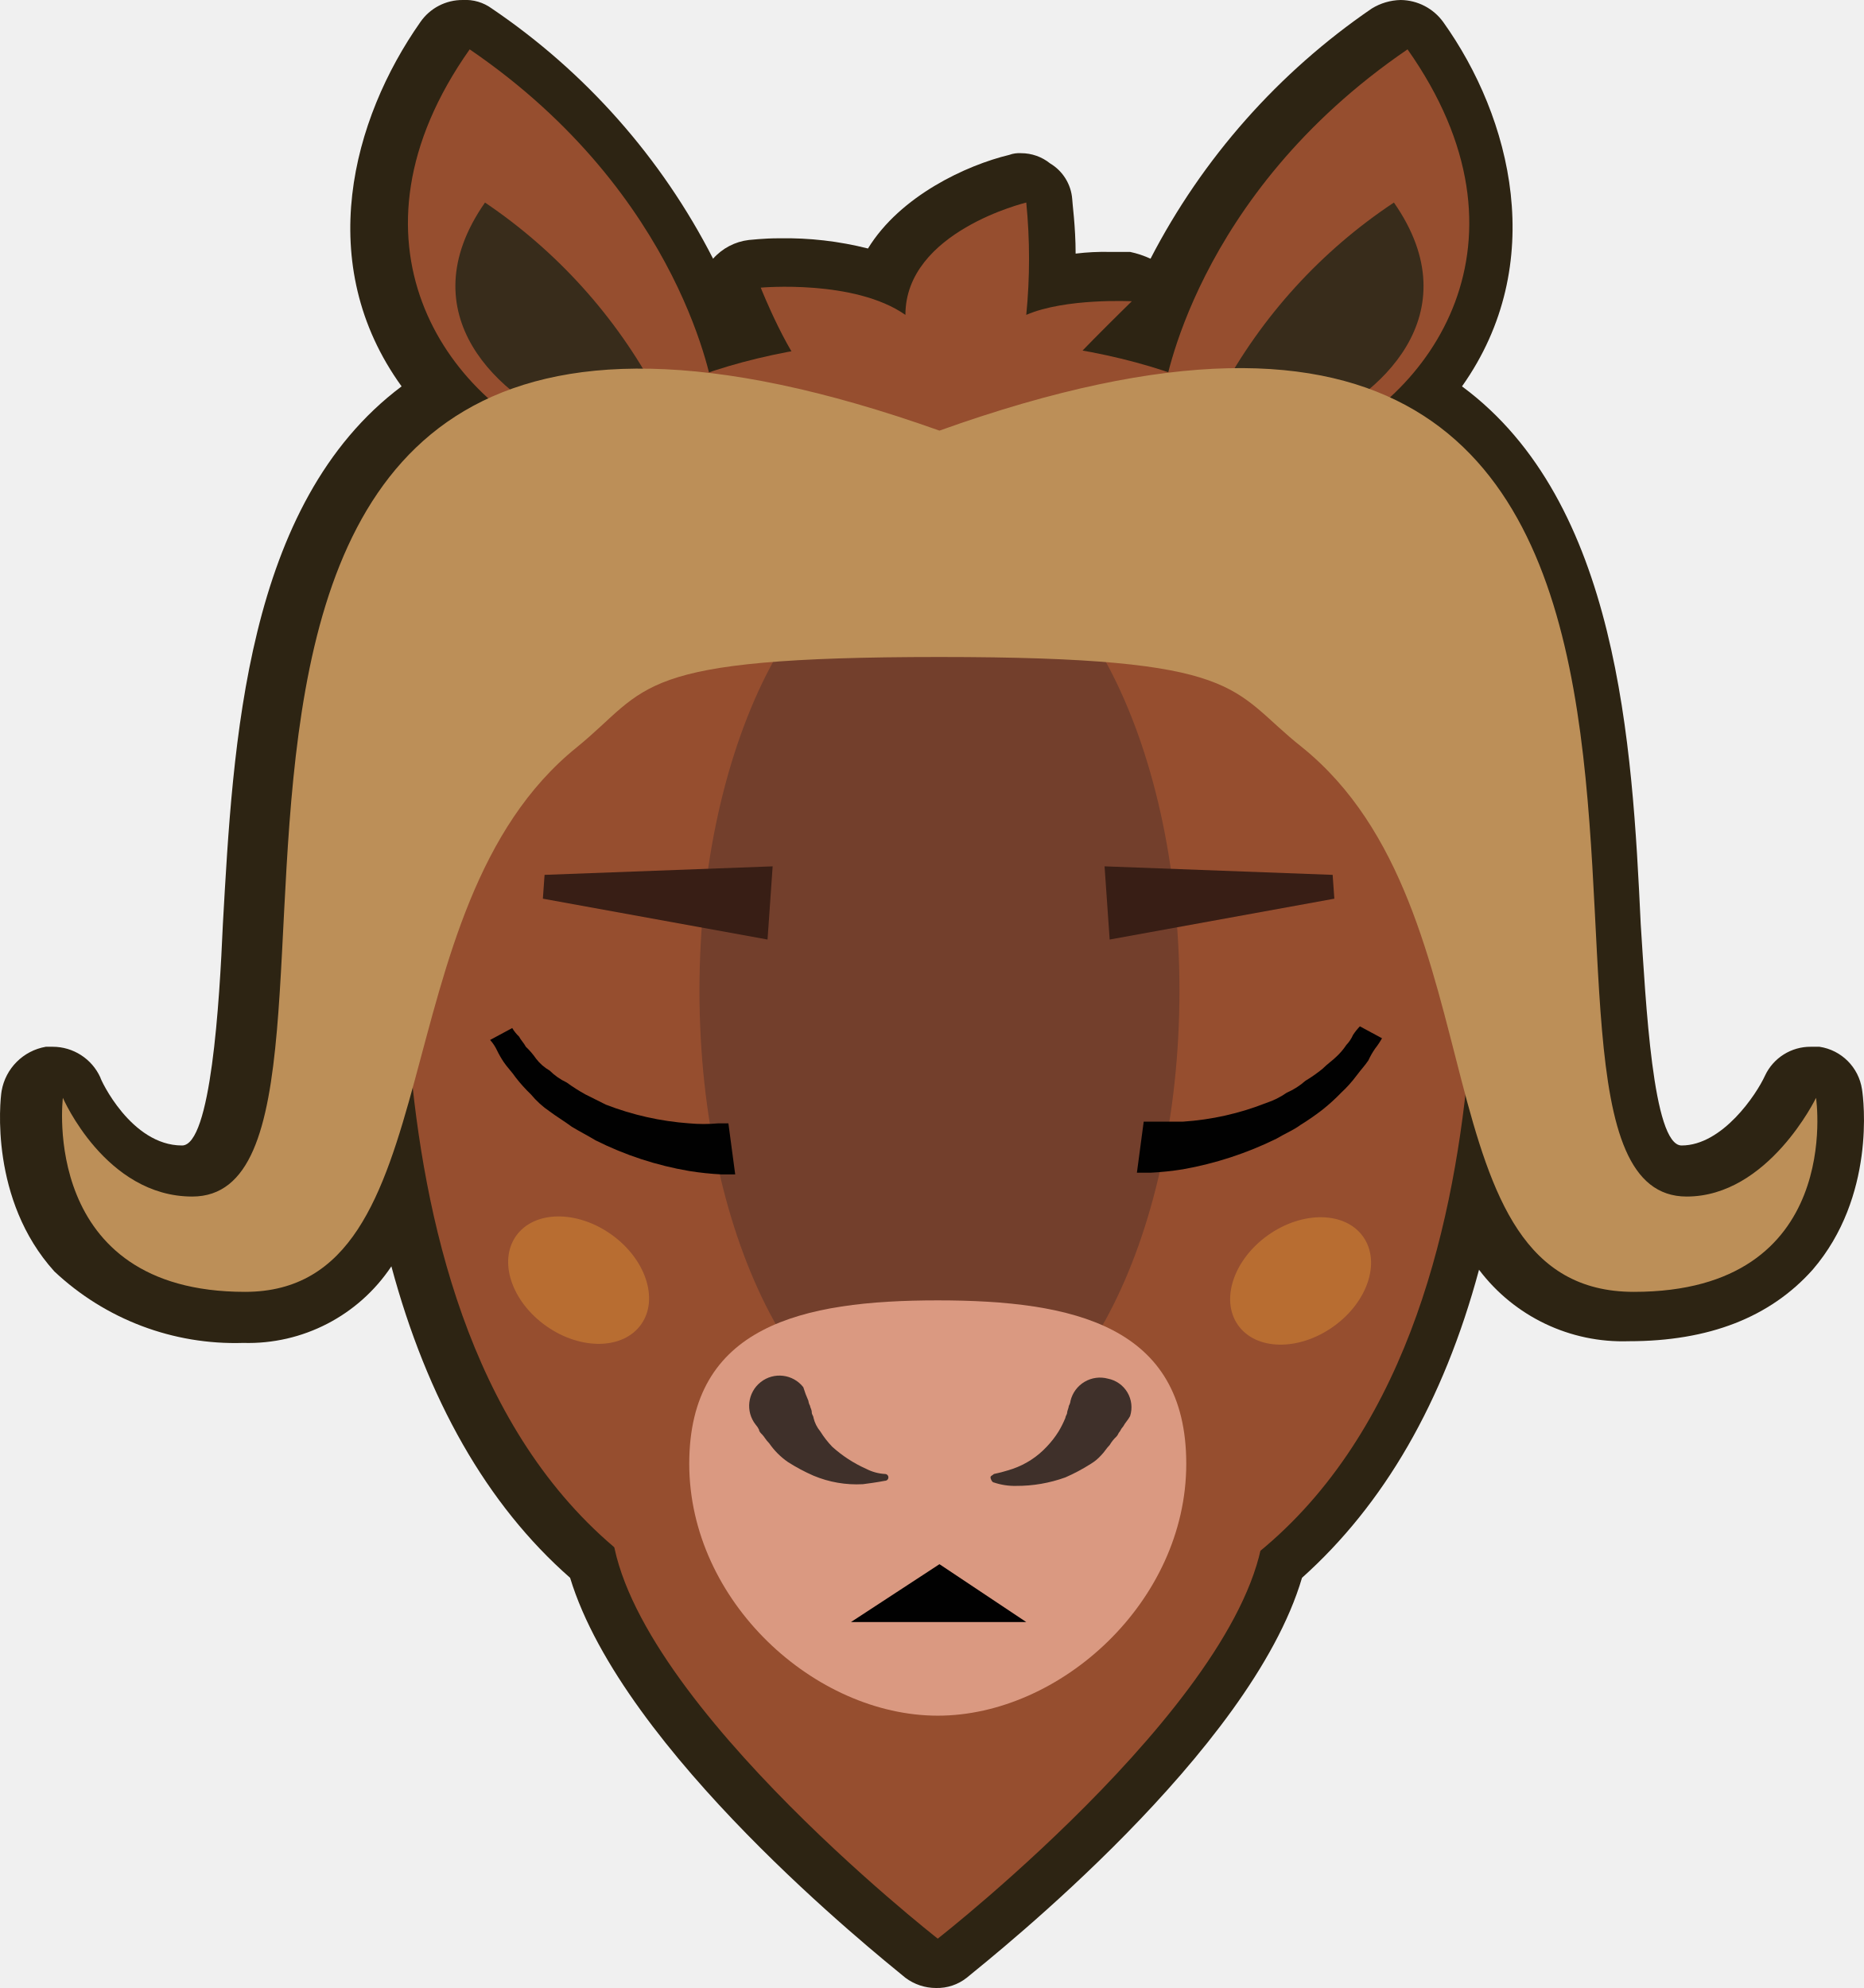
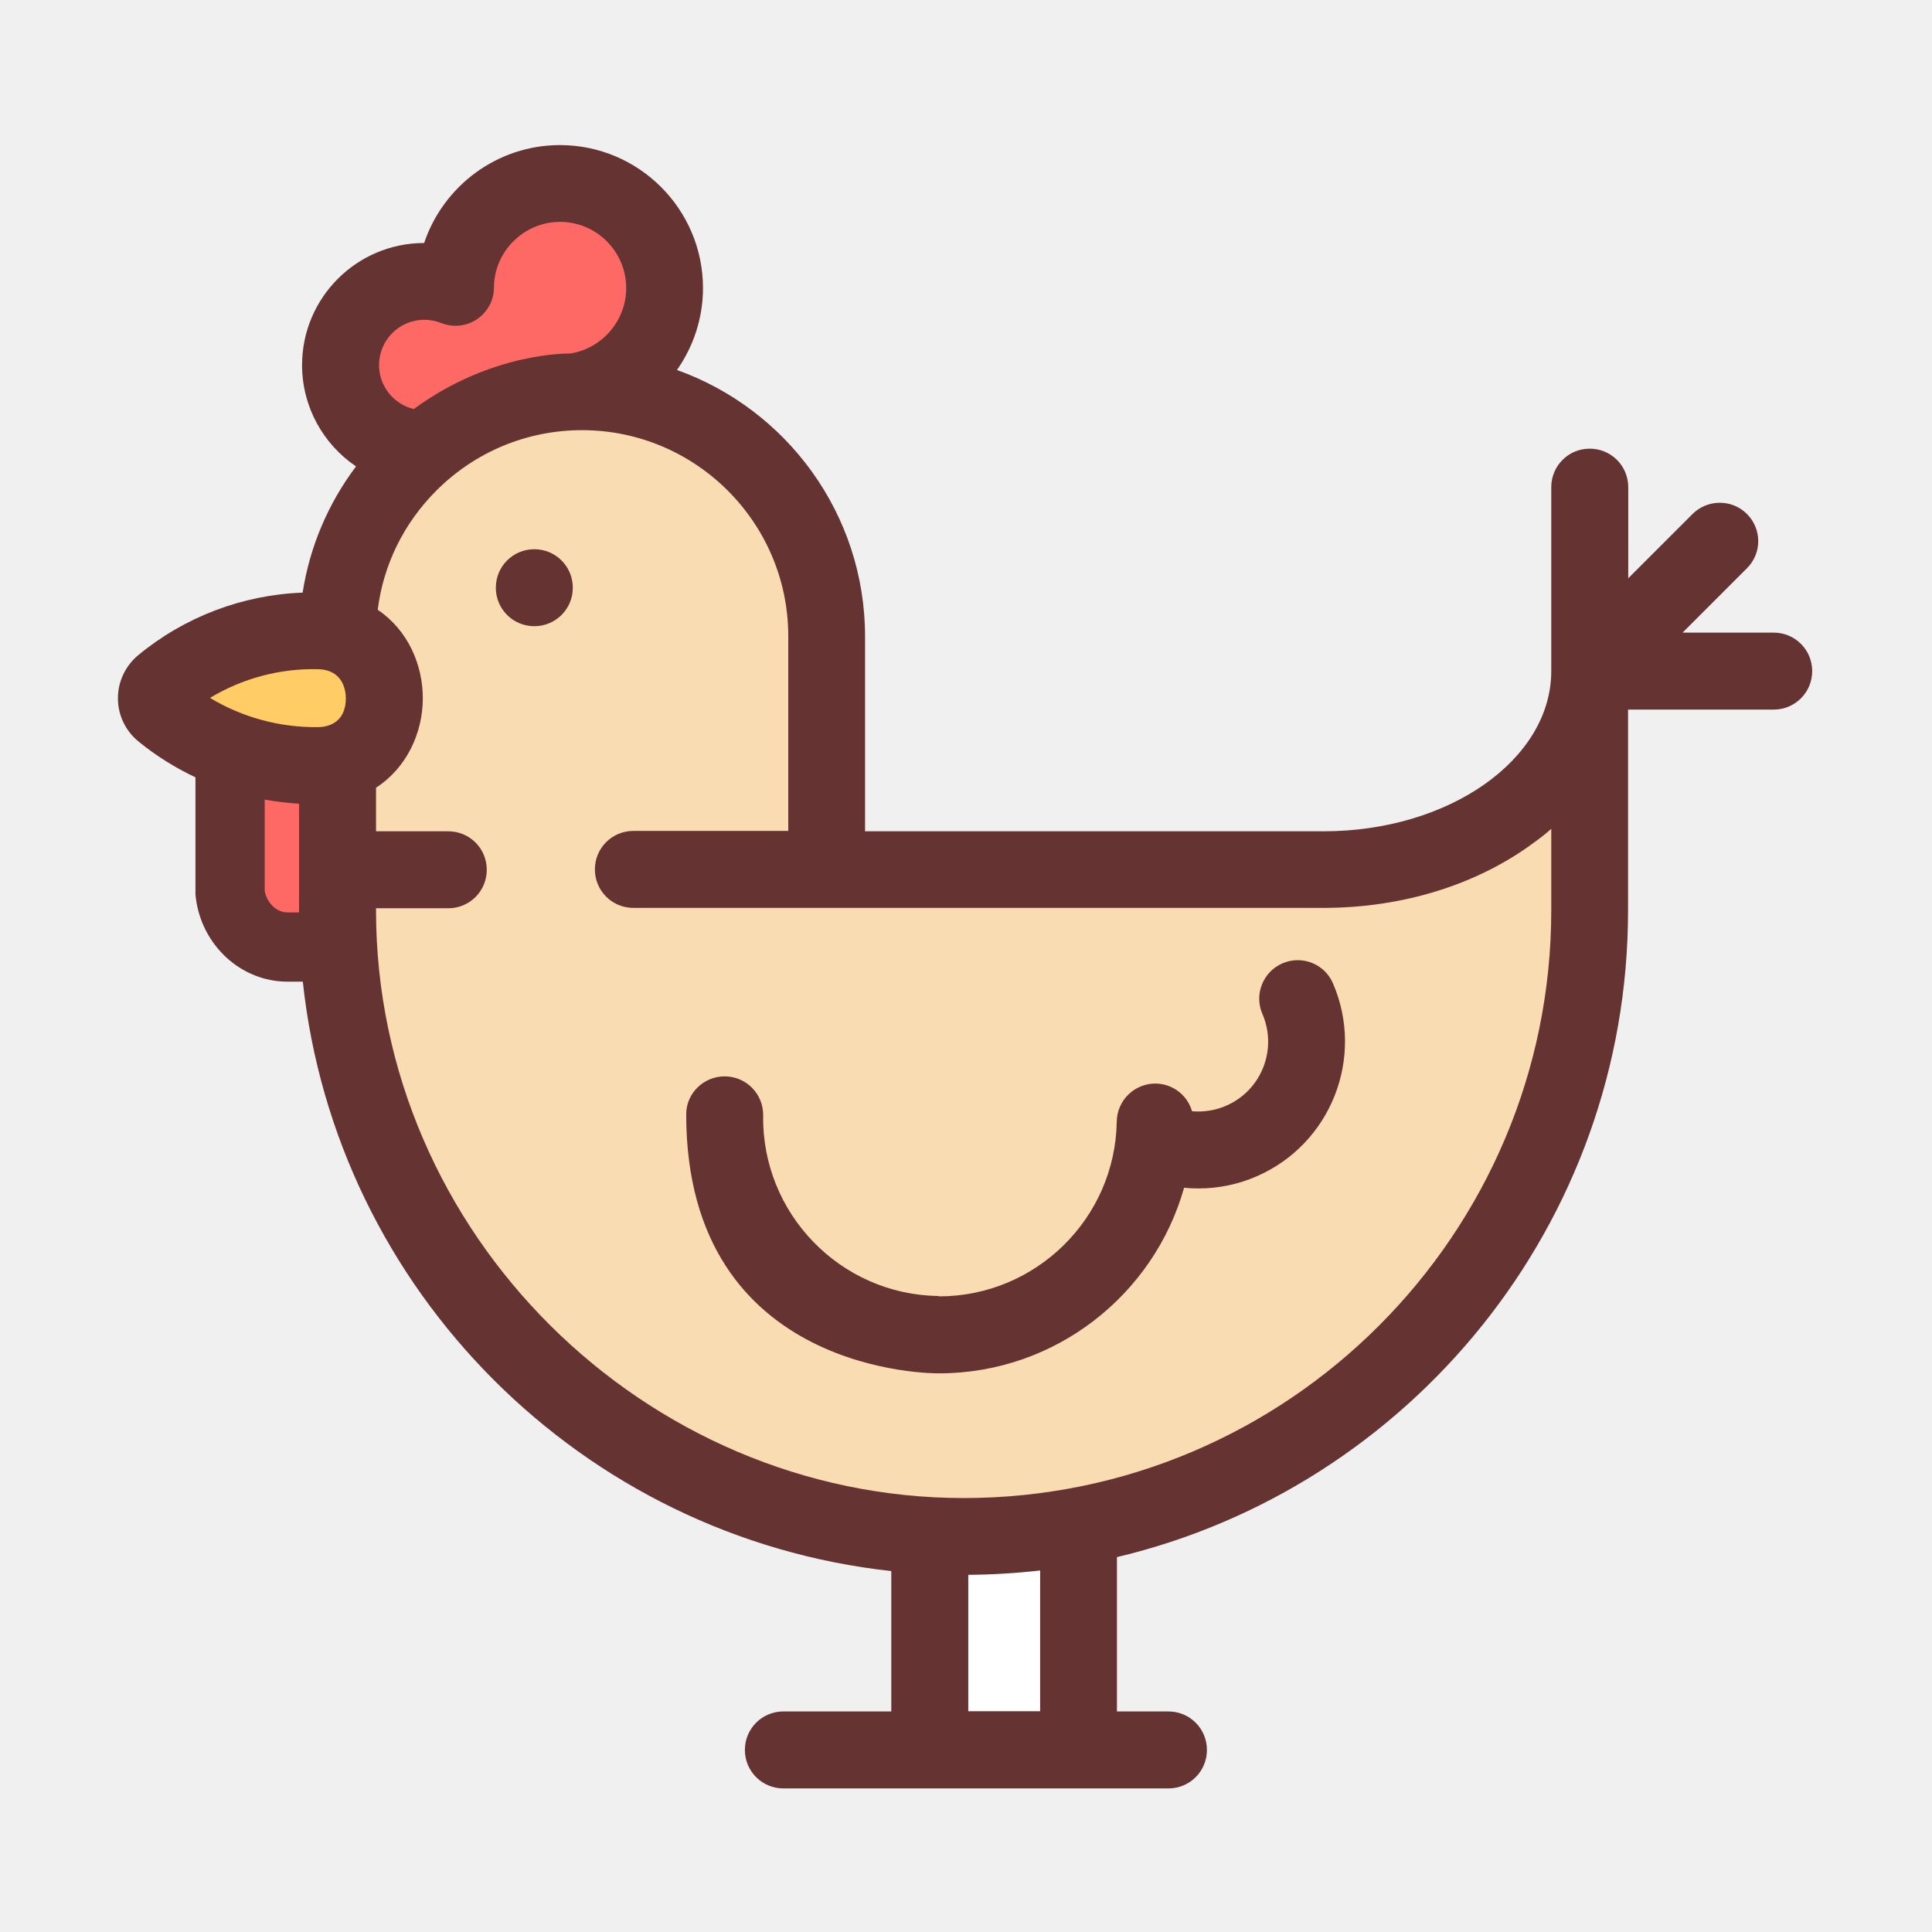
- <svg xmlns="http://www.w3.org/2000/svg" id="Layer_1" data-name="Layer 1" viewBox="0 0 109.511 116.8">
-   <g>
-     <path d="M14.294,78.9a10.1,10.1,0,0,0,8.7-4.5c2.1,7.8,5.6,14,10.5,18.3,3.1,10.2,18,22.1,19.7,23.5a3,3,0,0,0,1.8.6,2.792,2.792,0,0,0,1.8-.6c1.7-1.4,16.7-13.3,19.7-23.5,4.8-4.3,8.3-10.3,10.4-18.1a10.575,10.575,0,0,0,8.8,4.2q7.05,0,10.8-4.2c3.7-4.3,3-10,2.9-10.6a2.97,2.97,0,0,0-2.5-2.5h-.5a2.947,2.947,0,0,0-2.7,1.7c-.5,1.1-2.5,4.1-4.9,4.1-1.7,0-2.1-8.5-2.4-13-.5-10.6-1.3-24.8-10.5-31.6,5.1-7.2,2.9-15.8-1.1-21.4a3.127,3.127,0,0,0-2.5-1.3,3.371,3.371,0,0,0-1.7.5,40.15,40.15,0,0,0-13,14.7,5.639,5.639,0,0,0-1.2-.4h-1.2a14.087,14.087,0,0,0-2,.1c0-1.6-.2-3-.2-3.2a2.674,2.674,0,0,0-1.3-2.1,2.715,2.715,0,0,0-1.7-.6,1.7,1.7,0,0,0-.7.1c-2.5.6-6.4,2.4-8.3,5.5a19.791,19.791,0,0,0-5.2-.6c-1,0-1.7.1-1.8.1a3.327,3.327,0,0,0-2.1,1.1,39.387,39.387,0,0,0-13-14.7,2.618,2.618,0,0,0-1.7-.5,3,3,0,0,0-2.5,1.3c-4,5.7-6.3,14.2-1.1,21.4-9.2,6.9-9.9,21-10.5,31.6-.2,4.6-.7,13-2.4,13-3,0-4.8-3.9-4.8-4a3.077,3.077,0,0,0-2.8-1.8h-.4a3.189,3.189,0,0,0-2.6,2.6c-.1.6-.7,6.4,3.1,10.6A15.488,15.488,0,0,0,14.294,78.9Z" fill="#2d2413" />
-     <g>
-       <path d="M74.294,89.1c0,9.8-19.2,24.8-19.2,24.8s-19.2-15-19.2-24.8,8.6-12.4,19.2-12.4S74.294,79.3,74.294,89.1Z" fill="#964e2f" />
-       <g>
-         <g>
-           <path d="M68.394,23s1.7-11.5,14.3-20.1c7.9,11.2,1.5,20.6-5.9,23.5Z" fill="#964e2f" />
-           <path d="M71.694,23.1a31.053,31.053,0,0,1,10.2-11.2c4.6,6.6-.9,11.5-5.2,13.2Z" fill="#382c1b" />
-         </g>
-         <g>
-           <path d="M41.894,23s-1.7-11.5-14.3-20.1c-7.9,11.2-1.5,20.6,5.9,23.5Z" fill="#964e2f" />
-           <path d="M38.594,23.1a31.308,31.308,0,0,0-10.1-11.2c-4.6,6.6.9,11.5,5.2,13.2Z" fill="#382c1b" />
-         </g>
-       </g>
-       <path d="M55.194,19.9c-23.3,0-31.5,13.7-31.5,31.2,0,10.9-.3,46.1,31.5,46.1s31.5-35.2,31.5-46.1C86.694,33.7,78.394,19.9,55.194,19.9Z" fill="#964e2f" />
-       <ellipse cx="55.194" cy="58.2" rx="14.1" ry="26.8" fill="#733f2c" />
-       <path d="M40.494,86c0,8.1,7.4,14.8,14.6,14.8s14.6-6.7,14.6-14.8-6.6-9.6-14.6-9.6S40.494,77.9,40.494,86Z" fill="#da9981" />
-       <g>
-         <path d="M65.994,83.8a1.236,1.236,0,0,0-.2.3c-.1.1-.1.2-.2.3a2.181,2.181,0,0,0-.4.5c-.2.2-.3.4-.5.6a2.652,2.652,0,0,1-.6.5,10.933,10.933,0,0,1-1.5.8,8.4,8.4,0,0,1-2.9.5,3.812,3.812,0,0,1-1.3-.2c-.1,0-.2-.2-.2-.3s.1-.1.2-.2a10.217,10.217,0,0,0,1.1-.3,4.928,4.928,0,0,0,2-1.3,5.5,5.5,0,0,0,.7-.9,5.894,5.894,0,0,0,.4-.8c0-.1.1-.2.1-.3s.1-.3.1-.4a.774.774,0,0,0,.1-.3,1.781,1.781,0,0,1,2.2-1.3,1.712,1.712,0,0,1,1.3,2.2C66.294,83.4,66.094,83.6,65.994,83.8Z" fill="#3f302a" />
-         <path d="M47.494,82.3a.774.774,0,0,0,.1.3c0,.1.1.2.1.4,0,.1.1.2.1.3a1.97,1.97,0,0,0,.4.8,5.5,5.5,0,0,0,.7.9,7.57,7.57,0,0,0,2,1.3,2.713,2.713,0,0,0,1.1.3.2.2,0,1,1,0,.4s-.5.1-1.3.2a6.557,6.557,0,0,1-2.9-.5,10.919,10.919,0,0,1-1.5-.8,4.314,4.314,0,0,1-1.1-1.1c-.2-.2-.3-.4-.4-.5s-.2-.2-.2-.3a1.24,1.24,0,0,0-.2-.3,1.78,1.78,0,1,1,2.8-2.2A6.888,6.888,0,0,0,47.494,82.3Z" fill="#3f302a" />
-       </g>
-       <path d="M99.094,70.3c-13.7,0,10.6-64.5-43.9-45h0c-54.5-19.4-30.2,45-43.9,45-5.1,0-7.6-5.8-7.6-5.8s-1.4,11.4,10.7,11.4c12.4,0,7.7-22.5,19.5-32,4.3-3.5,3.2-5.3,21.3-5.3s17,1.9,21.3,5.3c11.9,9.6,6.6,32,19.5,32,12.4,0,10.7-11.4,10.7-11.4S103.894,70.3,99.094,70.3Z" fill="#bc8f58" />
-       <g>
-         <path d="M43.194,69h-.8a17.621,17.621,0,0,1-1.9-.2,19.542,19.542,0,0,1-5.5-1.8c-.5-.3-.9-.5-1.4-.8-.4-.3-.9-.6-1.3-.9a5.241,5.241,0,0,1-1.1-1,9.011,9.011,0,0,1-.9-1c-.2-.3-.5-.6-.7-.9a5.733,5.733,0,0,1-.4-.7,2.474,2.474,0,0,0-.4-.6l1.3-.7a2.22,2.22,0,0,0,.4.5c.1.2.3.4.4.6a4.351,4.351,0,0,1,.6.7,2.7,2.7,0,0,0,.8.7,3.592,3.592,0,0,0,1,.7,10.54,10.54,0,0,0,1.1.7l1.2.6a16.878,16.878,0,0,0,4.9,1.1,9.486,9.486,0,0,0,1.7,0h.6Z" fill="#010101" />
-         <path d="M67.194,65.9h2.3a16.209,16.209,0,0,0,4.9-1.1,4.5,4.5,0,0,0,1.2-.6,4.13,4.13,0,0,0,1.1-.7,8.65,8.65,0,0,0,1-.7c.3-.3.6-.5.8-.7a3.735,3.735,0,0,0,.6-.7,2.093,2.093,0,0,0,.4-.6,3.612,3.612,0,0,1,.4-.5l1.3.7a4.573,4.573,0,0,1-.4.6,4.349,4.349,0,0,0-.4.7c-.2.3-.4.5-.7.9a7.3,7.3,0,0,1-.9,1,10.946,10.946,0,0,1-1.1,1,14.641,14.641,0,0,1-1.3.9c-.4.3-.9.5-1.4.8a20.618,20.618,0,0,1-5.5,1.8,17.637,17.637,0,0,1-1.9.2h-.8Z" fill="#010101" />
-       </g>
-       <g>
-         <polygon points="78.394 52.8 65.194 55.2 64.894 50.9 78.294 51.4 78.394 52.8" fill="#381e15" />
-         <polygon points="31.994 51.4 45.394 50.9 45.094 55.2 31.894 52.8 31.994 51.4" fill="#381e15" />
-       </g>
-       <polygon points="49.994 95.3 55.194 91.9 60.294 95.3 49.994 95.3" fill="#010101" />
-       <path d="M47.894,22.5c-1.5-1.3-3.2-5.6-3.2-5.6s5.5-.5,8.5,1.6c0-4.9,7.1-6.6,7.1-6.6a33.459,33.459,0,0,1,0,6.6c2.3-1,6.2-.8,6.2-.8s-4.7,4.6-3.7,3.9" fill="#964e2f" />
-       <g opacity="0.5">
-         <ellipse cx="76.412" cy="75.259" rx="4.5" ry="3.3" transform="translate(-29.426 57.907) rotate(-35.254)" fill="#da8c33" />
-         <ellipse cx="33.994" cy="75.212" rx="3.3" ry="4.5" transform="translate(-47.049 59.577) rotate(-54.759)" fill="#da8c33" />
-       </g>
-     </g>
-   </g>
+ <svg xmlns="http://www.w3.org/2000/svg" width="800px" height="800px" viewBox="0 0 1024 1024" class="icon" version="1.1">
+   <path d="M940.1 335.3c11.3 0 20.4 9.1 20.4 20.4 0 11.3-9.1 20.4-20.4 20.4h-77.2v106.5c0 166.2-115.8 305.9-270.9 342.7v81.8h27.3c11.3 0 20.4 9.1 20.4 20.4 0 11.3-9.1 20.4-20.4 20.4H415.2c-11.3 0-20.4-9.1-20.4-20.4 0-11.3 9.1-20.4 20.4-20.4h57.2v-74.4C308.5 814.8 178 684.2 160.5 520.3h-8.2c-24.4 0-45.3-19.1-48.5-44.3-0.1-0.8-0.2-1.6-0.2-2.4V412c-10.8-5.1-20.9-11.4-30.2-19-6.9-5.6-10.9-14-10.9-22.9 0-8.8 3.9-17.1 10.7-22.8 24.7-20.4 55.3-32 87.2-33.2 3.8-24.4 13.5-47.2 28.3-66.9-17.2-11.6-28.6-31.4-28.6-53.7 0-35.7 29-64.7 64.7-64.7 10.1-30.1 38.6-51.9 72-51.9 41.8 0 75.8 34 75.8 75.8 0 16-5.1 31-13.8 43.4 58 20.7 99.7 76.2 99.7 141.3v103.2h243c66.5 0 120.6-38 120.7-84.8v-97.6c0-11.3 9.1-20.4 20.4-20.4 11.3 0 20.4 9.1 20.4 20.4v48.3l34.1-34.1c8-7.9 20.9-7.9 28.8 0 8 8 8 20.9 0 28.8l-34.1 34.1h48.3z" fill="#663333" />
+   <path d="M822.2 439.3v43.2c0 171.7-139.7 311.5-311.4 311.5-169 0-311.5-140.1-311.5-311.5v-1.1h38.3c11.3 0 20.4-9.1 20.4-20.4 0-11.3-9.1-20.4-20.4-20.4h-38.3v-23.1c16.2-10.5 24.7-28.9 24.8-47.1 0.1-18.1-8-36.5-23.9-47.2 3-23.9 13.8-45.9 31.1-63.2 20.6-20.6 48.1-32 77.2-32 60.2 0 109.3 49 109.3 109.2v103.2h-82.1c-11.3 0-20.4 9.1-20.4 20.4 0 11.3 9.1 20.4 20.4 20.4h365.8c42.1 0 81.8-12.4 111.9-34.9 3.1-2.2 6-4.5 8.8-7z" fill="#F9DCB2" />
+   <path d="M706.5 521.2c17 39.4-1.1 85.2-40.5 102.3-9.8 4.3-20.4 6.4-30.9 6.4-2.5 0-5-0.1-7.5-0.4-16 56.8-68.3 98.4-129.9 98.4-0.7 0-134 1.9-134-137.3 0-11.3 9.5-20.3 20.7-20.1 11.3 0.2 20.2 9.4 20.1 20.7-0.8 51.9 40.8 94.9 92.7 95.7 0.5 0 0 0.2 0.5 0.2 51.3 0 93.4-41.3 94.2-92.7 0.2-11.3 9.5-20.2 20.7-20.1 9.2 0.2 16.8 6.3 19.2 14.7 6.1 0.5 12.2-0.4 18-2.9 18.8-8.1 27.4-29.9 19.3-48.7-4.5-10.3 0.3-22.3 10.6-26.8 10.4-4.5 22.4 0.3 26.8 10.6z" fill="#663333" />
+   <path d="M331.9 152.7c0 17.3-12.9 32.2-29.9 34.7-0.2 0-41.1-1.1-82.7 29.4-10.5-2.5-18.4-12-18.4-23.3 0-13.2 10.7-24 24-24 3.1 0 6.1 0.6 8.9 1.7 6.3 2.5 13.4 1.8 19-2s9-10 9-16.8c0.1-19.2 15.9-34.8 35.1-34.8 19.2 0 35 15.7 35 35.1z" fill="#FE6865" />
+   <path d="M283.2 291.1c11.3 0 20.4 9.1 20.4 20.4 0 11.3-9.1 20.4-20.4 20.4-11.3 0-20.4-9.1-20.4-20.4 0-11.3 9.1-20.4 20.4-20.4z" fill="#663333" />
+   <path d="M168.5 354.7c13.8 0.3 14.8 12 14.8 15.5-0.1 13.6-10.4 15.2-14.9 15.2-20.3 0.2-40-5.2-57.1-15.5 17.1-10.3 37-15.7 57.2-15.2z" fill="#FFCC66" />
+   <path d="M158.5 426v57.6h-6.2c-5.6 0-10.8-4.9-12-11.4v-48.4c6 1.1 12.1 1.8 18.2 2.2z" fill="#FE6865" />
+   <path d="M551.3 907.1v-74.7c-12.5 1.4-25.3 2.2-38.1 2.3V907h38.1z" fill="#FFFFFF" />
</svg>
